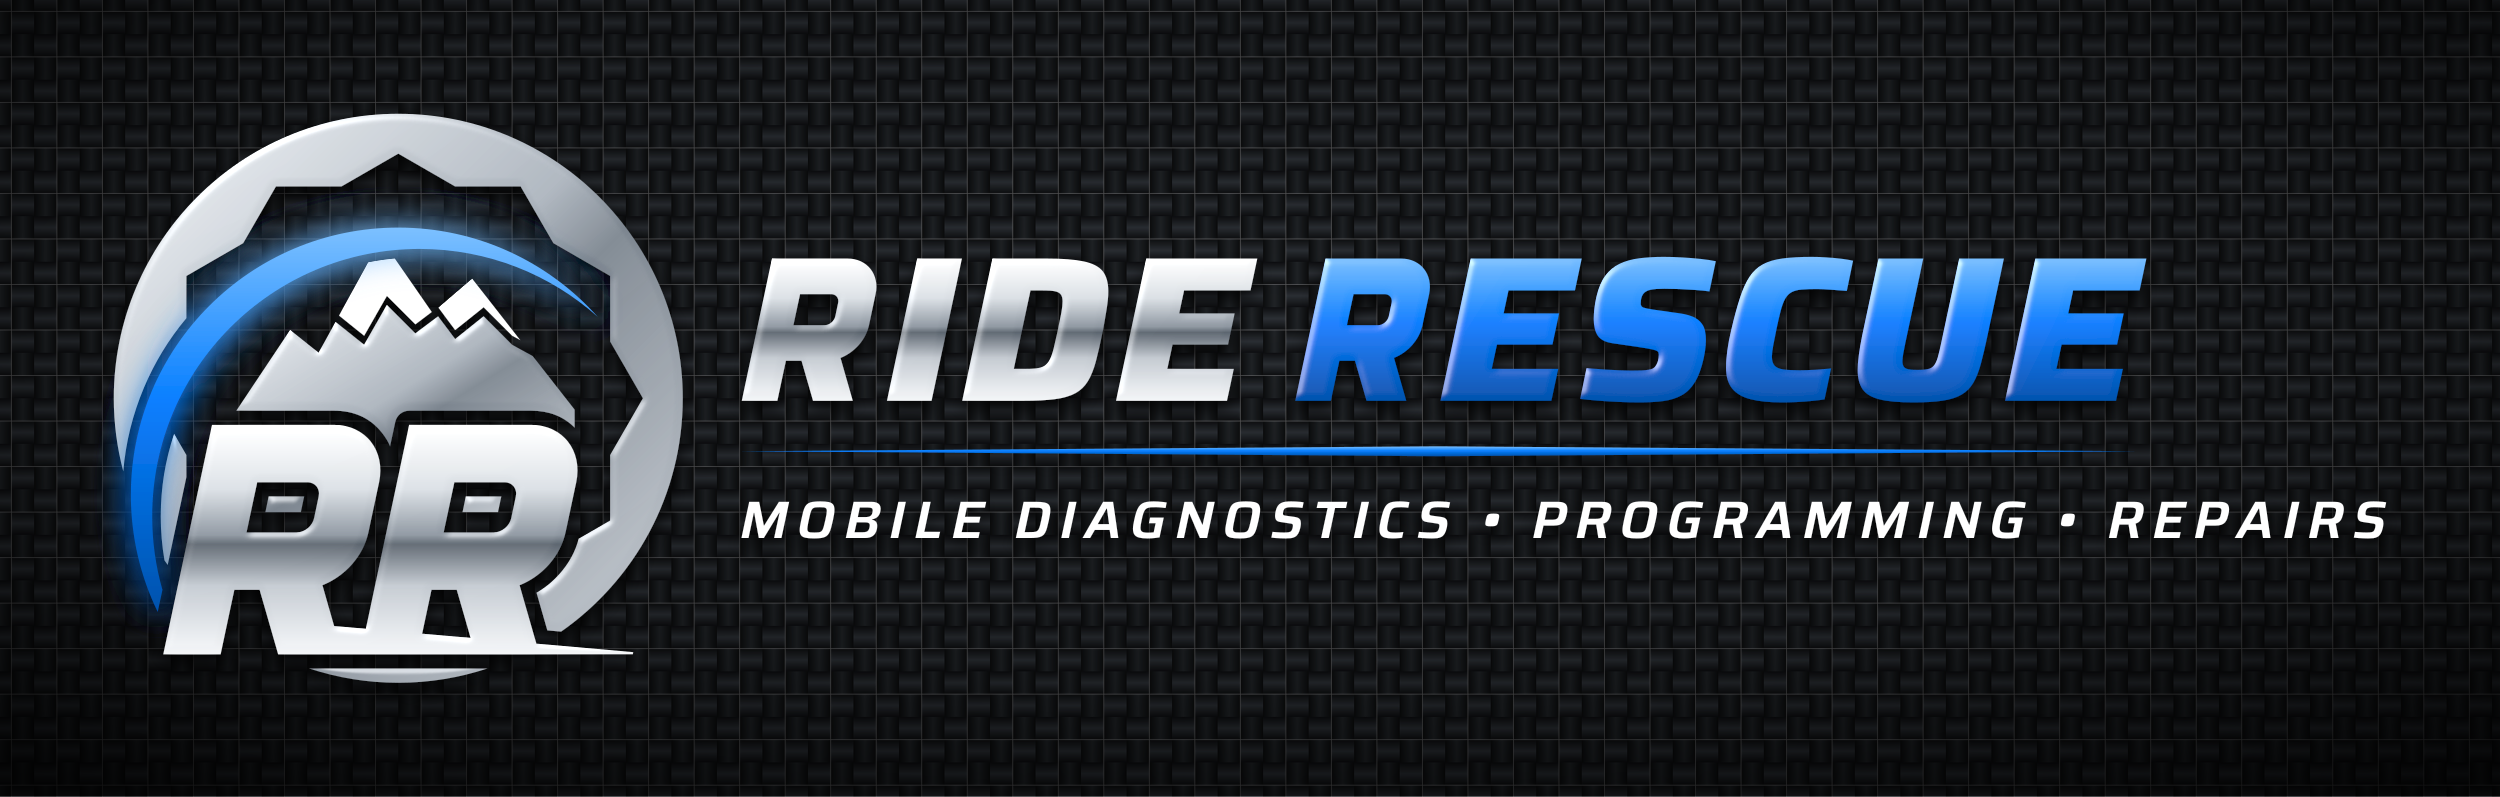
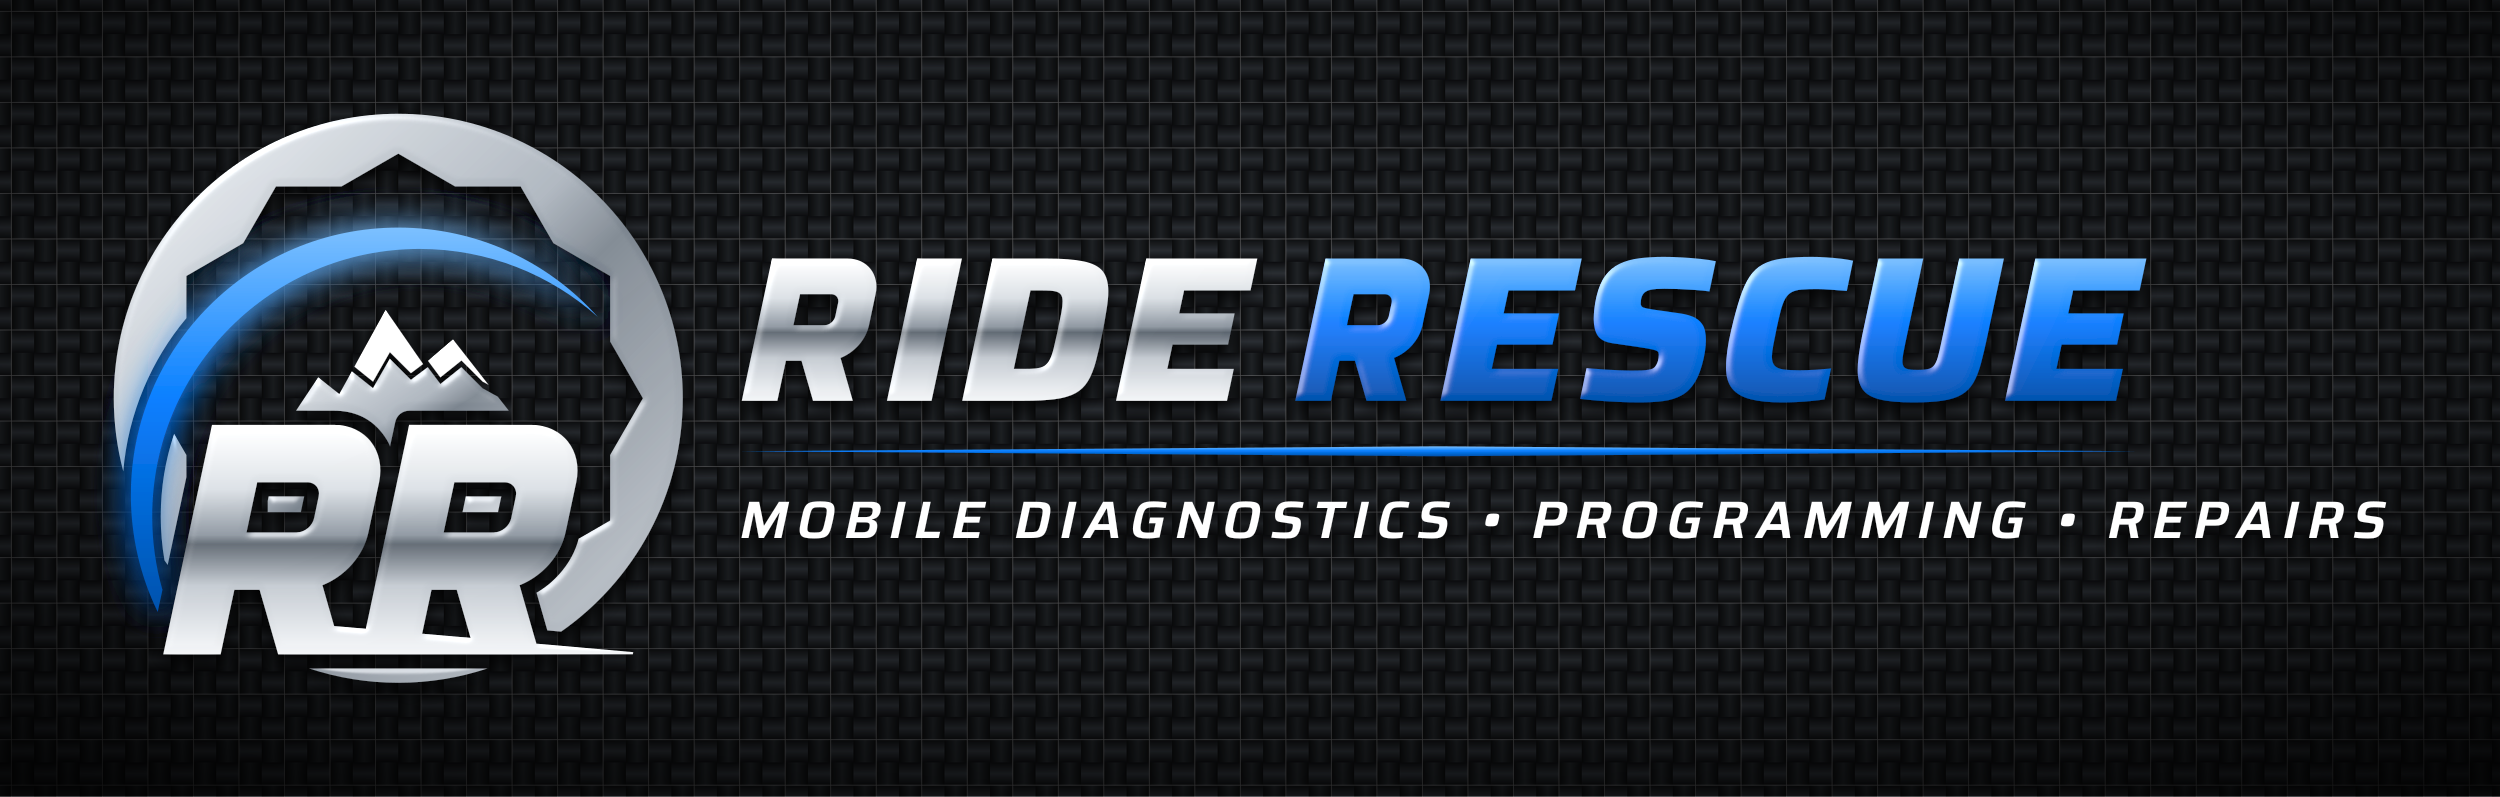
<svg xmlns="http://www.w3.org/2000/svg" viewBox="-140.00 -140.00 878.78 280.00">
  <defs>
    <linearGradient id="towH" x1="0" y1="0" x2="0" y2="1">
      <stop offset="0" stop-color="#0d0e10" />
      <stop offset=".5" stop-color="#2b2f34" />
      <stop offset="1" stop-color="#0d0e10" />
    </linearGradient>
    <linearGradient id="towV" x1="0" y1="0" x2="1" y2="0">
      <stop offset="0" stop-color="#0b0c0d" />
      <stop offset=".5" stop-color="#1f2226" />
      <stop offset="1" stop-color="#0b0c0d" />
    </linearGradient>
    <pattern id="carbon" width="16" height="16" patternUnits="userSpaceOnUse">
      <rect width="8" height="8" fill="url(#towH)" />
      <rect x="8" y="8" width="8" height="8" fill="url(#towH)" />
      <rect x="8" width="8" height="8" fill="url(#towV)" />
      <rect y="8" width="8" height="8" fill="url(#towV)" />
    </pattern>
    <radialGradient id="vignette" cx="50%" cy="40%" r="75%">
      <stop offset="0" stop-color="#000" stop-opacity="0" />
      <stop offset=".6" stop-color="#000" stop-opacity=".25" />
      <stop offset="1" stop-color="#000" stop-opacity=".8" />
    </radialGradient>
    <radialGradient id="bg" cx="50%" cy="38%" r="75%">
      <stop offset="0" stop-color="#2a2e33" />
      <stop offset=".55" stop-color="#16181b" />
      <stop offset="1" stop-color="#0a0b0c" />
    </radialGradient>
    <linearGradient id="chrome" x1="0" y1="0" x2="0" y2="1">
      <stop offset="0" stop-color="#ffffff" />
      <stop offset=".28" stop-color="#d9dee3" />
      <stop offset=".48" stop-color="#8d96a0" />
      <stop offset=".52" stop-color="#5d6670" />
      <stop offset=".7" stop-color="#c3c9d0" />
      <stop offset="1" stop-color="#f4f6f8" />
    </linearGradient>
    <linearGradient id="steel" x1="0" y1="0" x2="1" y2="1">
      <stop offset="0" stop-color="#eef1f4" />
      <stop offset=".45" stop-color="#aab2bb" />
      <stop offset=".55" stop-color="#7c858f" />
      <stop offset="1" stop-color="#d3d8de" />
    </linearGradient>
    <linearGradient id="blue" x1="0" y1="0" x2="0" y2="1">
      <stop offset="0" stop-color="#7cc0ff" />
      <stop offset=".45" stop-color="#087FFF" />
      <stop offset="1" stop-color="#0352ad" />
    </linearGradient>
    <filter id="bevel" x="-10%" y="-10%" width="120%" height="120%">
      <feGaussianBlur in="SourceAlpha" stdDeviation="1.4" result="b" />
      <feSpecularLighting in="b" surfaceScale="3" specularConstant=".9" specularExponent="22" lighting-color="#ffffff" result="s">
        <fePointLight x="-200" y="-400" z="300" />
      </feSpecularLighting>
      <feComposite in="s" in2="SourceAlpha" operator="in" result="s2" />
      <feComposite in="SourceGraphic" in2="s2" operator="arithmetic" k1="0" k2="1" k3=".55" k4="0" />
    </filter>
    <filter id="lift" x="-20%" y="-20%" width="140%" height="140%">
      <feDropShadow dx="0" dy="3" stdDeviation="3" flood-color="#000" flood-opacity=".75" />
    </filter>
    <filter id="glow" x="-30%" y="-30%" width="160%" height="160%">
      <feGaussianBlur stdDeviation="6" result="g" />
      <feMerge>
        <feMergeNode in="g" />
        <feMergeNode in="SourceGraphic" />
      </feMerge>
    </filter>
  </defs>
  <rect x="-140.0" y="-140.0" width="878.777" height="280.0" fill="url(#carbon)" />
  <rect x="-140.0" y="-140.0" width="878.777" height="280.0" fill="url(#vignette)" />
  <g filter="url(#lift)">
    <path fill="url(#steel)" filter="url(#bevel)" d="M100 0C100 33.94 83.09 63.93 57.24 82.01L52.4 81.59L48.6 68.37Q53.13 65.78 56.74 61.7Q61.67 56.13 63.41 49.39L74.48 43V19.96L86 0L74.48 -19.96V-43L54.52 -54.52L43 -74.48H19.96L0 -86L-19.96 -74.48H-43L-54.52 -54.52L-74.48 -43V-28.16Q-83.72 -17.14 -89.38 -3.76Q-95.39 10.45 -96.66 25.73C-98.84 17.52 -100 8.9 -100 0C-100 -55.23 -55.23 -100 0 -100C55.23 -100 100 -55.23 100 0ZM-78.79 12.49 -74.48 19.96V27.69L-81.05 58.59C-81.43 58.06 -81.82 57.52 -82.19 56.97Q-83.5 49.35 -83.5 41.5Q-83.5 26.47 -78.79 12.49ZM31.31 95C21.46 98.24 10.94 100 0 100C-10.94 100 -21.46 98.24 -31.31 95Z" />
-     <path fill="url(#steel)" filter="url(#bevel)" d="M3.83 4.36Q2.97 4.36 2.16 4.65Q1.35 4.93 0.68 5.47Q0.02 6.01 -0.43 6.75Q-0.88 7.48 -1.06 8.32L-2.88 16.88Q-3.94 14.4 -5.7 12.17Q-11.85 4.36 -22.63 4.36H-56.91L-38 -24L-28 -16L-22.07 -26.78L-22 -26.8L-12 -18.8L-4 -32.8L6 -22.8L14 -28.8L20 -20.8L30 -28.8L40 -18.8L47.25 -14.84L62 4V10.35Q56.11 4.36 46.67 4.36ZM-45.55 34.52H-33.09L-34.25 40H-46.71ZM23.75 34.52H36.21L35.05 40H22.59Z" />
-     <path fill="#ffffff" filter="url(#bevel)" d="M11.77 -30.33 6 -26 -4 -36 -12 -22 -20.82 -29.06 -10.55 -47.72Q-5.94 -48.65 -1.22 -49.1ZM42.88 -20.43 40 -22 30 -32 20 -24 14.13 -31.83 26 -42Z" />
+     <path fill="url(#steel)" filter="url(#bevel)" d="M3.83 4.36Q2.97 4.36 2.16 4.65Q1.35 4.93 0.68 5.47Q0.02 6.01 -0.43 6.75Q-0.88 7.48 -1.06 8.32L-2.88 16.88Q-3.94 14.4 -5.7 12.17Q-11.85 4.36 -22.63 4.36H-35.93L-28.12 -7.36L-20.72 -1.44L-16.33 -9.42L-16.28 -9.43L-8.88 -3.51L-2.96 -13.87L4.44 -6.47L10.36 -10.91L14.8 -4.99L22.2 -10.91L29.6 -3.51L34.97 -0.58L38.84 4.36ZM23.75 34.52H36.21L35.05 40H22.59ZM-45.55 34.52H-33.09L-34.25 40H-45.88V36.09Z" />
+     <path fill="#ffffff" filter="url(#bevel)" d="M8.71 -12.04 4.44 -8.84 -2.96 -16.24 -8.88 -5.88 -15.41 -11.1 -4.44 -31.04ZM31.73 -4.72 29.6 -5.88 22.2 -13.28 14.8 -7.36 10.46 -13.15 19.24 -20.68Z" />
    <path fill="url(#blue)" filter="url(#glow)" d="M70.11 -28.61C53.49 -43.47 31.55 -52.5 7.5 -52.5C-44.41 -52.5 -86.5 -10.41 -86.5 41.5C-86.5 50.46 -85.25 59.13 -82.9 67.34L-84.56 75.11C-90.61 62.69 -94 48.74 -94 34C-94 -17.91 -51.91 -60 0 -60C27.87 -60 52.9 -47.87 70.11 -28.61Z" />
    <path fill="url(#chrome)" filter="url(#bevel)" d="M3.83 9.36H46.67C57.8 9.36 64.91 18.39 62.55 29.52L58.8 47.16C57.03 55.48 50.48 62.62 42.63 65.7L48.55 86.27L82.61 89.24L82.45 90H-42.22L-48.74 67.32H-57.63L-62.45 90H-82.61L-65.47 9.36H-22.63C-11.5 9.36 -4.39 18.39 -6.75 29.52L-10.5 47.16C-12.27 55.48 -18.82 62.62 -26.67 65.7L-22.54 80.06L-11.4 81.04ZM-49.59 29.52 -53.34 47.16H-35.7C-32.92 47.16 -30.18 44.9 -29.59 42.12L-27.99 34.56C-27.39 31.78 -29.17 29.52 -31.95 29.52ZM19.71 29.52 15.96 47.16H33.6C36.38 47.16 39.12 44.9 39.71 42.12L41.31 34.56C41.91 31.78 40.13 29.52 37.35 29.52ZM8.39 82.76 25.43 84.25 20.56 67.32H11.67L8.39 82.76Z" />
    <path fill="url(#chrome)" filter="url(#bevel)" d="M198.23 0.88 208.87 -49.12H227.88Q236.25 -49.12 240.99 -48.11Q245.72 -47.09 247.65 -44.62Q249.58 -42.15 249.58 -37.65Q249.58 -34.97 249.02 -31.46Q248.47 -27.95 247.61 -23.42Q246.36 -17.29 245.22 -13Q244.07 -8.72 242.41 -6.01Q240.75 -3.29 238 -1.79Q235.24 -0.28 230.83 0.3Q226.42 0.88 219.67 0.88ZM131.38 -49.12H157.94C164.84 -49.12 169.25 -43.53 167.78 -36.62L165.46 -25.69C164.36 -20.53 160.3 -16.1 155.44 -14.19L159.77 0.88H145.79L141.75 -13.19H136.24L133.25 0.88H120.75ZM252.3 0.88 262.94 -49.12H301.97L299.57 -37.92H276.21L274.5 -29.84H294L291.67 -18.9H272.17L270.32 -10.33H293.71L291.29 0.88ZM171.78 0.88 182.42 -49.12H198.14L187.45 0.88ZM216.37 -10.33H219.71Q222.44 -10.33 224.2 -10.51Q225.97 -10.69 227.1 -11.36Q228.22 -12.04 228.98 -13.51Q229.75 -14.97 230.38 -17.53Q231.01 -20.08 231.87 -24.05Q232.63 -27.59 233.07 -30.02Q233.52 -32.44 233.52 -34.01Q233.52 -35.4 233.09 -36.19Q232.66 -36.98 231.74 -37.35Q230.81 -37.73 229.29 -37.83Q227.78 -37.92 225.58 -37.92H222.22ZM141.22 -36.62 138.9 -25.69H149.83C151.56 -25.69 153.26 -27.09 153.62 -28.81L154.62 -33.5C154.99 -35.23 153.88 -36.62 152.16 -36.62Z" />
    <path fill="url(#blue)" filter="url(#bevel)" d="M325.94 -49.12H352.5C359.41 -49.12 363.81 -43.53 362.35 -36.62L360.02 -25.69C358.92 -20.53 354.86 -16.1 350 -14.19L354.33 0.88H340.36L336.31 -13.19H330.8L327.81 0.88H315.31ZM532.56 1.46Q524.95 1.46 520.69 0.38Q516.43 -0.69 514.72 -3.19Q513 -5.69 513 -9.89Q513 -12.2 513.42 -15.25Q513.83 -18.3 514.58 -22L520.34 -49.12H536.06L529.77 -19.52Q529.29 -17.18 529.01 -15.61Q528.73 -14.04 528.73 -12.98Q528.73 -11.71 529.24 -11.05Q529.75 -10.38 530.94 -10.18Q532.12 -9.98 534.08 -9.98Q536.36 -9.98 537.7 -10.27Q539.04 -10.56 539.83 -11.52Q540.62 -12.47 541.16 -14.37Q541.71 -16.27 542.39 -19.52L548.69 -49.12H564.41L558.62 -22Q557.42 -16.26 556.32 -12.2Q555.23 -8.14 553.67 -5.47Q552.1 -2.79 549.54 -1.29Q546.97 0.22 542.89 0.84Q538.8 1.46 532.56 1.46ZM436.21 1.46Q432.82 1.46 428.99 1.28Q425.17 1.11 421.64 0.83Q418.11 0.55 415.46 0.23L417.68 -10.6Q420.49 -10.38 423.37 -10.17Q426.24 -9.96 428.8 -9.86Q431.37 -9.75 433.23 -9.75Q435.47 -9.75 436.97 -9.8Q438.47 -9.85 439.44 -10.02Q440.41 -10.18 441.02 -10.47Q441.46 -10.69 441.78 -11.08Q442.1 -11.46 442.35 -11.95Q442.6 -12.43 442.77 -13Q442.94 -13.57 443.01 -14.15Q443.09 -14.74 443.09 -15.28Q443.09 -16.02 442.74 -16.42Q442.4 -16.82 441.03 -17.14Q439.66 -17.46 436.53 -17.93L426.87 -19.35Q423.02 -19.92 421.63 -22.03Q420.23 -24.15 420.23 -27.85Q420.23 -29.77 420.49 -31.8Q420.75 -33.84 421.21 -35.82Q422.28 -40.37 424.33 -43.12Q426.38 -45.87 429.36 -47.29Q432.34 -48.71 436.23 -49.21Q440.13 -49.71 444.81 -49.71Q447.95 -49.71 451.36 -49.51Q454.77 -49.31 457.88 -48.98Q460.99 -48.65 463.14 -48.19L460.88 -37.57Q458.72 -37.87 455.95 -38.07Q453.18 -38.28 450.34 -38.39Q447.5 -38.5 445.05 -38.5Q443.35 -38.5 442.12 -38.41Q440.89 -38.31 440.04 -38.12Q439.18 -37.92 438.59 -37.54Q438.08 -37.26 437.71 -36.8Q437.34 -36.34 437.13 -35.78Q436.91 -35.22 436.82 -34.6Q436.73 -33.97 436.73 -33.29Q436.73 -32.25 437.64 -31.9Q438.56 -31.55 441.07 -31.19L450.24 -29.89Q452.78 -29.56 454.91 -28.74Q457.04 -27.92 458.35 -26.06Q459.65 -24.2 459.65 -20.59Q459.65 -19.74 459.58 -18.71Q459.51 -17.68 459.33 -16.52Q459.15 -15.37 458.86 -14.02Q457.71 -8.82 455.81 -5.71Q453.91 -2.6 451.17 -1.07Q448.43 0.46 444.74 0.96Q441.04 1.46 436.21 1.46ZM366.34 0.88 376.98 -49.12H416.01L413.61 -37.92H390.25L388.54 -29.84H408.04L405.71 -18.9H386.2L384.36 -10.33H407.75L405.33 0.88ZM564.81 0.88 575.45 -49.12H614.49L612.09 -37.92H588.72L587.01 -29.84H606.52L604.18 -18.9H584.68L582.84 -10.33H606.23L603.8 0.88ZM486.48 1.46Q479.78 1.46 475.39 0.35Q471 -0.76 468.86 -3.44Q466.72 -6.11 466.72 -10.79Q466.72 -13.42 467.17 -16.71Q467.61 -20 468.59 -24.12Q470.15 -30.77 471.64 -35.32Q473.12 -39.87 475 -42.71Q476.87 -45.56 479.65 -47.07Q482.43 -48.59 486.6 -49.15Q490.77 -49.71 496.82 -49.71Q499.29 -49.71 501.98 -49.53Q504.67 -49.36 507.15 -49.07Q509.63 -48.77 511.39 -48.37L509.17 -37.73Q506.16 -37.99 504.15 -38.13Q502.13 -38.28 500.86 -38.34Q499.59 -38.4 498.72 -38.4Q495.47 -38.4 493.32 -38.22Q491.17 -38.04 489.8 -37.31Q488.43 -36.58 487.55 -35.06Q486.68 -33.54 485.96 -30.87Q485.25 -28.2 484.41 -24.12Q483.75 -20.9 483.3 -18.47Q482.85 -16.04 482.85 -14.64Q482.85 -12.51 483.78 -11.49Q484.71 -10.46 486.85 -10.15Q488.98 -9.85 492.58 -9.85Q494.99 -9.85 498.11 -10.04Q501.24 -10.23 503.67 -10.52L501.35 0.4Q499.54 0.68 496.99 0.93Q494.44 1.18 491.71 1.32Q488.99 1.46 486.48 1.46ZM335.78 -36.62 333.46 -25.69H344.4C346.12 -25.69 347.82 -27.09 348.19 -28.81L349.18 -33.5C349.55 -35.23 348.45 -36.62 346.72 -36.62Z" />
    <path fill="url(#blue)" d="M120 18.62 365.54 16.88 611.08 18.62 365.54 20.38Z" />
    <path fill="#ffffff" d="M435.36 49.27Q433.42 49.27 432.32 49.02Q431.22 48.77 430.77 48.13Q430.31 47.49 430.31 46.35Q430.31 45.68 430.47 44.78Q430.63 43.87 430.88 42.68Q431.2 41.07 431.5 39.95Q431.79 38.82 432.2 38.09Q432.61 37.36 433.26 36.95Q433.92 36.54 434.95 36.39Q435.99 36.23 437.53 36.23Q439.47 36.23 440.55 36.48Q441.64 36.73 442.1 37.37Q442.55 38.01 442.55 39.16Q442.55 39.85 442.41 40.74Q442.27 41.63 442.01 42.82Q441.65 44.44 441.34 45.57Q441.03 46.7 440.62 47.42Q440.22 48.14 439.57 48.55Q438.92 48.96 437.91 49.11Q436.9 49.27 435.36 49.27ZM295.76 49.27Q293.82 49.27 292.72 49.02Q291.62 48.77 291.17 48.13Q290.71 47.49 290.71 46.35Q290.71 45.68 290.87 44.78Q291.03 43.87 291.27 42.68Q291.6 41.07 291.9 39.95Q292.19 38.82 292.6 38.09Q293 37.36 293.66 36.95Q294.32 36.54 295.35 36.39Q296.38 36.23 297.93 36.23Q299.86 36.23 300.95 36.48Q302.04 36.73 302.5 37.37Q302.95 38.01 302.95 39.16Q302.95 39.85 302.81 40.74Q302.67 41.63 302.41 42.82Q302.05 44.44 301.74 45.57Q301.43 46.7 301.02 47.42Q300.62 48.14 299.97 48.55Q299.32 48.96 298.31 49.11Q297.3 49.27 295.76 49.27ZM146.15 49.27Q144.21 49.27 143.11 49.02Q142.01 48.77 141.56 48.13Q141.1 47.49 141.1 46.35Q141.1 45.68 141.26 44.78Q141.42 43.87 141.67 42.68Q141.99 41.07 142.29 39.95Q142.58 38.82 142.99 38.09Q143.4 37.36 144.05 36.95Q144.71 36.54 145.74 36.39Q146.78 36.23 148.32 36.23Q150.26 36.23 151.34 36.48Q152.43 36.73 152.89 37.37Q153.34 38.01 153.34 39.16Q153.34 39.85 153.2 40.74Q153.06 41.63 152.8 42.82Q152.44 44.44 152.13 45.57Q151.82 46.7 151.41 47.42Q151.01 48.14 150.36 48.55Q149.71 48.96 148.7 49.11Q147.69 49.27 146.15 49.27ZM217.09 49.12 219.81 36.38H223.99Q226 36.38 227.14 36.62Q228.28 36.86 228.75 37.48Q229.22 38.1 229.22 39.25Q229.22 39.91 229.08 40.79Q228.94 41.67 228.7 42.82Q228.35 44.41 228.05 45.51Q227.76 46.62 227.34 47.33Q226.93 48.05 226.27 48.44Q225.61 48.83 224.57 48.98Q223.53 49.12 221.97 49.12ZM157.32 49.12 160.05 36.38H166.25Q167.38 36.38 168.12 36.66Q168.85 36.95 169.21 37.48Q169.57 38.01 169.57 38.77Q169.57 39.07 169.53 39.37Q169.5 39.66 169.43 39.95Q169.13 41.1 168.4 41.73Q167.67 42.37 166.5 42.58L166.48 42.66Q167.13 42.79 167.55 43.07Q167.96 43.35 168.15 43.78Q168.34 44.21 168.34 44.82Q168.34 45.03 168.32 45.25Q168.31 45.48 168.28 45.7Q168.25 45.91 168.19 46.14Q168.03 46.79 167.73 47.35Q167.43 47.9 166.94 48.29Q166.46 48.69 165.73 48.91Q165 49.12 163.98 49.12ZM494.16 49.12 496.88 36.38H500.4L502.03 44.73H502.15L507.33 36.38H510.94L508.22 49.12H505.66L507.55 40.26H507.43L502.01 49.12H500.27L498.64 40.26H498.51L496.64 49.12ZM514.31 49.12 517.03 36.38H520.55L522.17 44.73H522.29L527.47 36.38H531.08L528.36 49.12H525.8L527.7 40.26H527.57L522.16 49.12H520.41L518.78 40.26H518.66L516.78 49.12ZM120.63 49.12 123.35 36.38H126.87L128.5 44.73H128.62L133.8 36.38H137.41L134.68 49.12H132.13L134.02 40.26H133.9L128.48 49.12H126.74L125.11 40.26H124.98L123.11 49.12ZM671.66 49.12 674.38 36.38H680.38Q681.78 36.38 682.53 36.68Q683.29 36.99 683.59 37.56Q683.89 38.12 683.89 38.92Q683.89 39.15 683.86 39.42Q683.83 39.7 683.78 39.99Q683.74 40.29 683.66 40.6Q683.5 41.31 683.28 41.87Q683.07 42.43 682.79 42.85Q682.5 43.27 682.07 43.57Q681.64 43.86 681.03 44.04L682.03 49.12H679.32L678.56 44.37H675.33L674.31 49.12ZM462.23 49.12 464.95 36.38H470.95Q472.35 36.38 473.1 36.68Q473.86 36.99 474.16 37.56Q474.46 38.12 474.46 38.92Q474.46 39.15 474.43 39.42Q474.4 39.7 474.35 39.99Q474.31 40.29 474.23 40.6Q474.07 41.31 473.85 41.87Q473.64 42.43 473.36 42.85Q473.07 43.27 472.64 43.57Q472.21 43.86 471.6 44.04L472.6 49.12H469.89L469.13 44.37H465.9L464.88 49.12ZM414.2 49.12 416.92 36.38H422.92Q424.31 36.38 425.07 36.68Q425.82 36.99 426.12 37.56Q426.42 38.12 426.42 38.92Q426.42 39.15 426.39 39.42Q426.37 39.7 426.32 39.99Q426.27 40.29 426.19 40.6Q426.03 41.31 425.82 41.87Q425.61 42.43 425.32 42.85Q425.03 43.27 424.61 43.57Q424.18 43.86 423.57 44.04L424.56 49.12H421.85L421.09 44.37H417.86L416.84 49.12ZM601.31 49.12 604.04 36.38H610.04Q611.43 36.38 612.18 36.68Q612.94 36.99 613.24 37.56Q613.54 38.12 613.54 38.92Q613.54 39.15 613.51 39.42Q613.48 39.7 613.44 39.99Q613.39 40.29 613.31 40.6Q613.15 41.31 612.94 41.87Q612.72 42.43 612.44 42.85Q612.15 43.27 611.72 43.57Q611.3 43.86 610.69 44.04L611.68 49.12H608.97L608.21 44.37H604.98L603.96 49.12ZM398.96 49.12 401.68 36.38H407.47Q408.84 36.38 409.6 36.69Q410.37 37 410.66 37.58Q410.96 38.17 410.96 39.01Q410.96 39.37 410.91 39.8Q410.85 40.24 410.75 40.69Q410.56 41.57 410.29 42.32Q410.02 43.06 409.55 43.61Q409.07 44.16 408.25 44.46Q407.43 44.75 406.14 44.75H402.55L401.61 49.12ZM631.56 49.12 634.28 36.38H640.06Q641.44 36.38 642.2 36.69Q642.96 37 643.26 37.58Q643.56 38.17 643.56 39.01Q643.56 39.37 643.5 39.8Q643.44 40.24 643.34 40.69Q643.15 41.57 642.89 42.32Q642.62 43.06 642.14 43.61Q641.67 44.16 640.85 44.46Q640.03 44.75 638.74 44.75H635.15L634.2 49.12ZM543.18 49.12 545.9 36.38H548.64L552.17 44.43H552.3L554.03 36.38H556.56L553.84 49.12H551.34L547.66 40.55H547.53L545.7 49.12ZM273.63 49.12 276.35 36.38H279.09L282.62 44.43H282.75L284.49 36.38H287.01L284.29 49.12H281.79L278.11 40.55H277.98L276.16 49.12ZM240.52 49.12 247.76 36.38H251.28L253.09 49.12H250.49L250.05 46.27H244.84L243.2 49.12ZM476.75 49.12 483.99 36.38H487.5L489.32 49.12H486.72L486.28 46.27H481.06L479.42 49.12ZM645.52 49.12 652.76 36.38H656.27L658.09 49.12H655.49L655.05 46.27H649.83L648.19 49.12ZM263.35 49.27Q261.52 49.27 260.4 48.97Q259.27 48.67 258.76 47.93Q258.25 47.19 258.25 45.84Q258.25 45.22 258.37 44.43Q258.49 43.64 258.71 42.68Q259.04 41.11 259.41 40Q259.78 38.88 260.28 38.14Q260.78 37.4 261.48 36.98Q262.18 36.57 263.18 36.4Q264.19 36.23 265.57 36.23Q266.28 36.23 267.09 36.28Q267.9 36.34 268.7 36.42Q269.51 36.51 270.13 36.62L269.73 38.58Q269.14 38.51 268.51 38.44Q267.88 38.38 267.33 38.35Q266.78 38.31 266.4 38.31Q265.3 38.31 264.55 38.35Q263.8 38.4 263.31 38.61Q262.81 38.81 262.47 39.29Q262.12 39.76 261.86 40.59Q261.59 41.43 261.33 42.75Q261.12 43.67 261.01 44.36Q260.9 45.04 260.9 45.55Q260.9 46.25 261.16 46.62Q261.43 46.99 262.01 47.12Q262.6 47.25 263.57 47.25Q263.85 47.25 264.21 47.23Q264.56 47.22 264.92 47.18Q265.28 47.15 265.54 47.13L266.22 43.9H263.87L264.29 41.95H269.07L267.59 48.9Q266.95 49.01 266.19 49.09Q265.43 49.18 264.69 49.23Q263.96 49.27 263.35 49.27ZM451.95 49.27Q450.12 49.27 449 48.97Q447.87 48.67 447.36 47.93Q446.85 47.19 446.85 45.84Q446.85 45.22 446.97 44.43Q447.09 43.64 447.31 42.68Q447.64 41.11 448.01 40Q448.38 38.88 448.88 38.14Q449.38 37.4 450.08 36.98Q450.78 36.57 451.78 36.4Q452.79 36.23 454.17 36.23Q454.88 36.23 455.69 36.28Q456.5 36.34 457.3 36.42Q458.11 36.51 458.73 36.62L458.33 38.58Q457.74 38.51 457.11 38.44Q456.48 38.38 455.93 38.35Q455.38 38.31 455 38.31Q453.9 38.31 453.15 38.35Q452.4 38.4 451.91 38.61Q451.41 38.81 451.07 39.29Q450.72 39.76 450.46 40.59Q450.19 41.43 449.93 42.75Q449.72 43.67 449.61 44.36Q449.5 45.04 449.5 45.55Q449.5 46.25 449.76 46.62Q450.03 46.99 450.61 47.12Q451.2 47.25 452.17 47.25Q452.45 47.25 452.81 47.23Q453.16 47.22 453.52 47.18Q453.88 47.15 454.14 47.13L454.82 43.9H452.47L452.89 41.95H457.67L456.19 48.9Q455.55 49.01 454.79 49.09Q454.03 49.18 453.29 49.23Q452.56 49.27 451.95 49.27ZM565.35 49.27Q563.52 49.27 562.39 48.97Q561.26 48.67 560.75 47.93Q560.24 47.19 560.24 45.84Q560.24 45.22 560.36 44.43Q560.48 43.64 560.7 42.68Q561.03 41.11 561.4 40Q561.77 38.88 562.27 38.14Q562.78 37.4 563.48 36.98Q564.17 36.57 565.18 36.4Q566.19 36.23 567.57 36.23Q568.28 36.23 569.09 36.28Q569.9 36.34 570.7 36.42Q571.5 36.51 572.12 36.62L571.72 38.58Q571.13 38.51 570.5 38.44Q569.87 38.38 569.33 38.35Q568.78 38.31 568.4 38.31Q567.3 38.31 566.55 38.35Q565.8 38.4 565.3 38.61Q564.81 38.81 564.46 39.29Q564.12 39.76 563.86 40.59Q563.59 41.43 563.32 42.75Q563.12 43.67 563.01 44.36Q562.9 45.04 562.9 45.55Q562.9 46.25 563.16 46.62Q563.42 46.99 564.01 47.12Q564.6 47.25 565.56 47.25Q565.85 47.25 566.2 47.23Q566.56 47.22 566.92 47.18Q567.28 47.15 567.54 47.13L568.22 43.9H565.87L566.29 41.95H571.06L569.59 48.9Q568.95 49.01 568.19 49.09Q567.43 49.18 566.69 49.23Q565.95 49.27 565.35 49.27ZM363.35 49.27Q362.55 49.27 361.65 49.23Q360.75 49.2 359.89 49.13Q359.03 49.06 358.36 48.99L358.78 46.96Q359.44 47.01 360.17 47.07Q360.91 47.12 361.58 47.16Q362.25 47.19 362.74 47.19Q363.35 47.19 363.79 47.17Q364.22 47.14 364.54 47.08Q364.85 47.02 365.09 46.9Q365.28 46.8 365.41 46.6Q365.55 46.41 365.66 46.16Q365.77 45.92 365.83 45.65Q365.89 45.39 365.93 45.14Q365.96 44.89 365.96 44.71Q365.96 44.43 365.83 44.29Q365.7 44.15 365.37 44.07Q365.04 44 364.43 43.92L361.61 43.5Q360.5 43.36 360.09 42.82Q359.68 42.28 359.68 41.33Q359.68 40.99 359.73 40.57Q359.78 40.15 359.87 39.72Q360.14 38.56 360.6 37.86Q361.07 37.17 361.75 36.82Q362.42 36.47 363.32 36.35Q364.21 36.23 365.31 36.23Q366.11 36.23 366.94 36.27Q367.77 36.31 368.51 36.38Q369.25 36.46 369.74 36.57L369.32 38.54Q368.81 38.47 368.15 38.42Q367.49 38.36 366.81 38.34Q366.12 38.31 365.51 38.31Q364.94 38.31 364.52 38.34Q364.1 38.38 363.81 38.45Q363.51 38.52 363.29 38.64Q363.07 38.76 362.9 38.98Q362.74 39.21 362.64 39.49Q362.54 39.77 362.49 40.05Q362.45 40.33 362.45 40.59Q362.45 40.98 362.72 41.1Q362.99 41.22 363.68 41.31L366.39 41.68Q367.06 41.77 367.59 41.95Q368.12 42.14 368.44 42.59Q368.75 43.03 368.75 43.94Q368.75 44.15 368.73 44.4Q368.71 44.66 368.67 44.95Q368.62 45.25 368.55 45.57Q368.26 46.86 367.8 47.61Q367.33 48.36 366.68 48.72Q366.02 49.08 365.2 49.18Q364.37 49.27 363.35 49.27ZM311.86 49.27Q311.07 49.27 310.17 49.23Q309.27 49.2 308.41 49.13Q307.55 49.06 306.88 48.99L307.3 46.96Q307.96 47.01 308.69 47.07Q309.42 47.12 310.09 47.16Q310.77 47.19 311.25 47.19Q311.87 47.19 312.3 47.17Q312.74 47.14 313.06 47.08Q313.37 47.02 313.61 46.9Q313.79 46.8 313.93 46.6Q314.07 46.41 314.18 46.16Q314.29 45.92 314.35 45.65Q314.41 45.39 314.45 45.14Q314.48 44.89 314.48 44.71Q314.48 44.43 314.35 44.29Q314.22 44.15 313.89 44.07Q313.56 44 312.94 43.92L310.13 43.5Q309.02 43.36 308.61 42.82Q308.2 42.28 308.2 41.33Q308.2 40.99 308.25 40.57Q308.29 40.15 308.39 39.72Q308.65 38.56 309.12 37.86Q309.59 37.17 310.27 36.82Q310.94 36.47 311.83 36.35Q312.73 36.23 313.83 36.23Q314.63 36.23 315.46 36.27Q316.29 36.31 317.03 36.38Q317.76 36.46 318.26 36.57L317.84 38.54Q317.33 38.47 316.67 38.42Q316.01 38.36 315.32 38.34Q314.64 38.31 314.03 38.31Q313.46 38.31 313.04 38.34Q312.62 38.38 312.32 38.45Q312.03 38.52 311.8 38.64Q311.58 38.76 311.42 38.98Q311.26 39.21 311.16 39.49Q311.06 39.77 311.01 40.05Q310.97 40.33 310.97 40.59Q310.97 40.98 311.24 41.1Q311.5 41.22 312.2 41.31L314.91 41.68Q315.58 41.77 316.11 41.95Q316.64 42.14 316.95 42.59Q317.27 43.03 317.27 43.94Q317.27 44.15 317.25 44.4Q317.23 44.66 317.19 44.95Q317.14 45.25 317.07 45.57Q316.78 46.86 316.32 47.61Q315.85 48.36 315.2 48.72Q314.54 49.08 313.71 49.18Q312.89 49.27 311.86 49.27ZM692.38 49.27Q691.58 49.27 690.68 49.23Q689.78 49.2 688.93 49.13Q688.07 49.06 687.4 48.99L687.81 46.96Q688.48 47.01 689.21 47.07Q689.94 47.12 690.61 47.16Q691.28 47.19 691.77 47.19Q692.38 47.19 692.82 47.17Q693.26 47.14 693.57 47.08Q693.89 47.02 694.13 46.9Q694.31 46.8 694.45 46.6Q694.58 46.41 694.69 46.16Q694.81 45.92 694.87 45.65Q694.93 45.39 694.96 45.14Q695 44.89 695 44.71Q695 44.43 694.87 44.29Q694.74 44.15 694.41 44.07Q694.07 44 693.46 43.92L690.64 43.5Q689.53 43.36 689.12 42.82Q688.71 42.28 688.71 41.33Q688.71 40.99 688.76 40.57Q688.81 40.15 688.91 39.72Q689.17 38.56 689.64 37.86Q690.11 37.17 690.78 36.82Q691.46 36.47 692.35 36.35Q693.24 36.23 694.35 36.23Q695.14 36.23 695.98 36.27Q696.81 36.31 697.54 36.38Q698.28 36.46 698.78 36.57L698.36 38.54Q697.85 38.47 697.19 38.42Q696.53 38.36 695.84 38.34Q695.16 38.31 694.55 38.31Q693.97 38.31 693.55 38.34Q693.14 38.38 692.84 38.45Q692.55 38.52 692.32 38.64Q692.1 38.76 691.94 38.98Q691.78 39.21 691.67 39.49Q691.57 39.77 691.53 40.05Q691.49 40.33 691.49 40.59Q691.49 40.98 691.75 41.1Q692.02 41.22 692.72 41.31L695.43 41.68Q696.09 41.77 696.63 41.95Q697.16 42.14 697.47 42.59Q697.79 43.03 697.79 43.94Q697.79 44.15 697.77 44.4Q697.75 44.66 697.7 44.95Q697.66 45.25 697.58 45.57Q697.3 46.86 696.83 47.61Q696.37 48.36 695.71 48.72Q695.06 49.08 694.23 49.18Q693.4 49.27 692.38 49.27ZM617.1 49.12 619.82 36.38H628.83L628.38 38.46H622.03L621.34 41.67H626.78L626.34 43.71H620.91L620.19 47.04H626.54L626.1 49.12ZM194.94 49.12 197.67 36.38H206.67L206.23 38.46H199.87L199.18 41.67H204.62L204.18 43.71H198.76L198.03 47.04H204.39L203.94 49.12ZM349.64 49.27Q347.96 49.27 346.92 49.01Q345.87 48.75 345.39 48.07Q344.9 47.38 344.9 46.16Q344.9 45.5 345.02 44.67Q345.14 43.83 345.39 42.75Q345.76 41.1 346.12 39.95Q346.48 38.8 346.94 38.07Q347.39 37.34 348.05 36.94Q348.71 36.54 349.68 36.38Q350.65 36.23 352.03 36.23Q352.61 36.23 353.25 36.27Q353.89 36.3 354.46 36.37Q355.04 36.44 355.45 36.53L355.03 38.49Q354.46 38.42 353.99 38.38Q353.51 38.34 353.12 38.33Q352.74 38.31 352.46 38.31Q351.48 38.31 350.82 38.38Q350.16 38.45 349.73 38.69Q349.31 38.93 349.03 39.41Q348.75 39.89 348.53 40.71Q348.3 41.52 348.05 42.75Q347.85 43.73 347.72 44.45Q347.59 45.16 347.59 45.65Q347.59 46.33 347.88 46.66Q348.17 47 348.82 47.09Q349.47 47.19 350.58 47.19Q351.18 47.19 351.95 47.14Q352.72 47.09 353.3 47.01L352.86 49.03Q352.45 49.1 351.89 49.16Q351.34 49.22 350.75 49.24Q350.17 49.27 349.64 49.27ZM324.39 49.12 326.66 38.56H322.82L323.28 36.38H333.61L333.14 38.56H329.3L327.06 49.12ZM435.49 47.19Q436.31 47.19 436.85 47.14Q437.4 47.09 437.76 46.88Q438.12 46.67 438.36 46.2Q438.6 45.72 438.82 44.89Q439.05 44.06 439.33 42.75Q439.59 41.63 439.71 40.86Q439.83 40.09 439.83 39.59Q439.83 38.97 439.59 38.7Q439.35 38.43 438.81 38.37Q438.27 38.31 437.37 38.31Q436.55 38.31 436 38.36Q435.45 38.41 435.09 38.62Q434.73 38.83 434.49 39.3Q434.24 39.78 434.02 40.61Q433.8 41.44 433.53 42.75Q433.37 43.5 433.25 44.11Q433.13 44.71 433.07 45.15Q433 45.59 433 45.93Q433 46.54 433.25 46.8Q433.5 47.07 434.04 47.13Q434.59 47.19 435.49 47.19ZM295.89 47.19Q296.71 47.19 297.25 47.14Q297.79 47.09 298.15 46.88Q298.52 46.67 298.76 46.2Q299 45.72 299.22 44.89Q299.44 44.06 299.73 42.75Q299.99 41.63 300.11 40.86Q300.23 40.09 300.23 39.59Q300.23 38.97 299.99 38.7Q299.75 38.43 299.21 38.37Q298.67 38.31 297.77 38.31Q296.95 38.31 296.4 38.36Q295.85 38.41 295.49 38.62Q295.13 38.83 294.89 39.3Q294.64 39.78 294.42 40.61Q294.2 41.44 293.93 42.75Q293.77 43.5 293.65 44.11Q293.53 44.71 293.46 45.15Q293.4 45.59 293.4 45.93Q293.4 46.54 293.65 46.8Q293.9 47.07 294.44 47.13Q294.99 47.19 295.89 47.19ZM146.28 47.19Q147.1 47.19 147.64 47.14Q148.19 47.09 148.55 46.88Q148.91 46.67 149.15 46.2Q149.39 45.72 149.61 44.89Q149.84 44.06 150.12 42.75Q150.38 41.63 150.5 40.86Q150.62 40.09 150.62 39.59Q150.62 38.97 150.38 38.7Q150.14 38.43 149.6 38.37Q149.06 38.31 148.16 38.31Q147.34 38.31 146.79 38.36Q146.24 38.41 145.88 38.62Q145.52 38.83 145.28 39.3Q145.03 39.78 144.81 40.61Q144.59 41.44 144.32 42.75Q144.16 43.5 144.04 44.11Q143.92 44.71 143.86 45.15Q143.79 45.59 143.79 45.93Q143.79 46.54 144.04 46.8Q144.29 47.07 144.83 47.13Q145.38 47.19 146.28 47.19ZM181.79 49.12 184.51 36.38H187.16L184.91 46.94H190.46L189.98 49.12ZM220.19 47.04H221.8Q222.76 47.04 223.38 47Q224 46.95 224.4 46.75Q224.8 46.54 225.07 46.08Q225.33 45.63 225.55 44.82Q225.76 44.02 226.03 42.75Q226.25 41.72 226.38 41Q226.51 40.27 226.51 39.79Q226.51 39.31 226.36 39.03Q226.2 38.75 225.86 38.63Q225.52 38.51 224.97 38.48Q224.42 38.46 223.62 38.46H222.02ZM173.06 49.12 175.78 36.38H178.43L175.7 49.12ZM233.06 49.12 235.79 36.38H238.43L235.71 49.12ZM335.86 49.12 338.58 36.38H341.23L338.51 49.12ZM534.45 49.12 537.17 36.38H539.82L537.1 49.12ZM662.93 49.12 665.65 36.38H668.3L665.58 49.12ZM402.99 42.7H405.46Q406.23 42.7 406.69 42.59Q407.14 42.48 407.41 42.24Q407.68 41.99 407.83 41.58Q407.98 41.16 408.11 40.57Q408.18 40.22 408.22 39.94Q408.27 39.66 408.27 39.43Q408.27 39.06 408.1 38.84Q407.94 38.61 407.53 38.51Q407.12 38.41 406.4 38.41H403.89ZM635.59 42.7H638.06Q638.82 42.7 639.28 42.59Q639.74 42.48 640.01 42.24Q640.28 41.99 640.43 41.58Q640.57 41.16 640.7 40.57Q640.77 40.22 640.82 39.94Q640.86 39.66 640.86 39.43Q640.86 39.06 640.7 38.84Q640.53 38.61 640.12 38.51Q639.72 38.41 638.99 38.41H636.49ZM384.04 45Q382.94 45 382.52 44.83Q382.11 44.66 382.11 44.1Q382.11 43.86 382.16 43.53Q382.22 43.2 382.3 42.79Q382.45 42.05 382.6 41.6Q382.75 41.16 383 40.93Q383.26 40.7 383.73 40.61Q384.2 40.52 385 40.52Q386.15 40.52 386.57 40.69Q386.98 40.86 386.98 41.44Q386.98 41.68 386.93 42.01Q386.88 42.34 386.78 42.79Q386.63 43.5 386.48 43.94Q386.33 44.38 386.08 44.6Q385.82 44.83 385.34 44.91Q384.86 45 384.04 45ZM586.39 45Q585.29 45 584.87 44.83Q584.46 44.66 584.46 44.1Q584.46 43.86 584.52 43.53Q584.57 43.2 584.65 42.79Q584.8 42.05 584.95 41.6Q585.1 41.16 585.35 40.93Q585.61 40.7 586.08 40.61Q586.55 40.52 587.35 40.52Q588.5 40.52 588.92 40.69Q589.33 40.86 589.33 41.44Q589.33 41.68 589.28 42.01Q589.24 42.34 589.13 42.79Q588.98 43.5 588.83 43.94Q588.68 44.38 588.43 44.6Q588.17 44.83 587.69 44.91Q587.21 45 586.39 45ZM605.4 42.38H608.07Q608.83 42.38 609.29 42.27Q609.75 42.16 610.01 41.94Q610.27 41.71 610.42 41.33Q610.56 40.95 610.67 40.41Q610.74 40.1 610.78 39.83Q610.81 39.57 610.81 39.38Q610.81 39.05 610.66 38.83Q610.5 38.62 610.11 38.52Q609.71 38.41 609 38.41H606.24ZM466.32 42.38H468.99Q469.75 42.38 470.21 42.27Q470.67 42.16 470.93 41.94Q471.19 41.71 471.33 41.33Q471.48 40.95 471.58 40.41Q471.66 40.1 471.69 39.83Q471.73 39.57 471.73 39.38Q471.73 39.05 471.57 38.83Q471.42 38.62 471.02 38.52Q470.63 38.41 469.92 38.41H467.16ZM418.28 42.38H420.96Q421.72 42.38 422.18 42.27Q422.63 42.16 422.9 41.94Q423.16 41.71 423.3 41.33Q423.44 40.95 423.55 40.41Q423.62 40.1 423.66 39.83Q423.7 39.57 423.7 39.38Q423.7 39.05 423.54 38.83Q423.38 38.62 422.99 38.52Q422.6 38.41 421.88 38.41H419.13ZM675.75 42.38H678.42Q679.18 42.38 679.64 42.27Q680.1 42.16 680.36 41.94Q680.62 41.71 680.76 41.33Q680.91 40.95 681.01 40.41Q681.09 40.1 681.12 39.83Q681.16 39.57 681.16 39.38Q681.16 39.05 681 38.83Q680.85 38.62 680.45 38.52Q680.06 38.41 679.35 38.41H676.59ZM160.38 47.09H163.3Q164.09 47.09 164.55 46.93Q165.01 46.77 165.26 46.39Q165.51 46.01 165.65 45.36Q165.68 45.15 165.71 44.99Q165.74 44.82 165.74 44.68Q165.74 44.09 165.35 43.84Q164.96 43.6 164.04 43.6H161.14ZM161.53 41.75H164.38Q165.07 41.75 165.54 41.58Q166.01 41.41 166.29 41.06Q166.57 40.7 166.68 40.11Q166.71 39.92 166.73 39.74Q166.75 39.56 166.75 39.37Q166.75 38.83 166.39 38.62Q166.02 38.41 165.1 38.41H162.23ZM482.09 44.24H486.09L485.32 38.77H485.2ZM245.87 44.24H249.86L249.09 38.77H248.97ZM650.86 44.24H654.86L654.09 38.77H653.97Z" />
  </g>
</svg>
